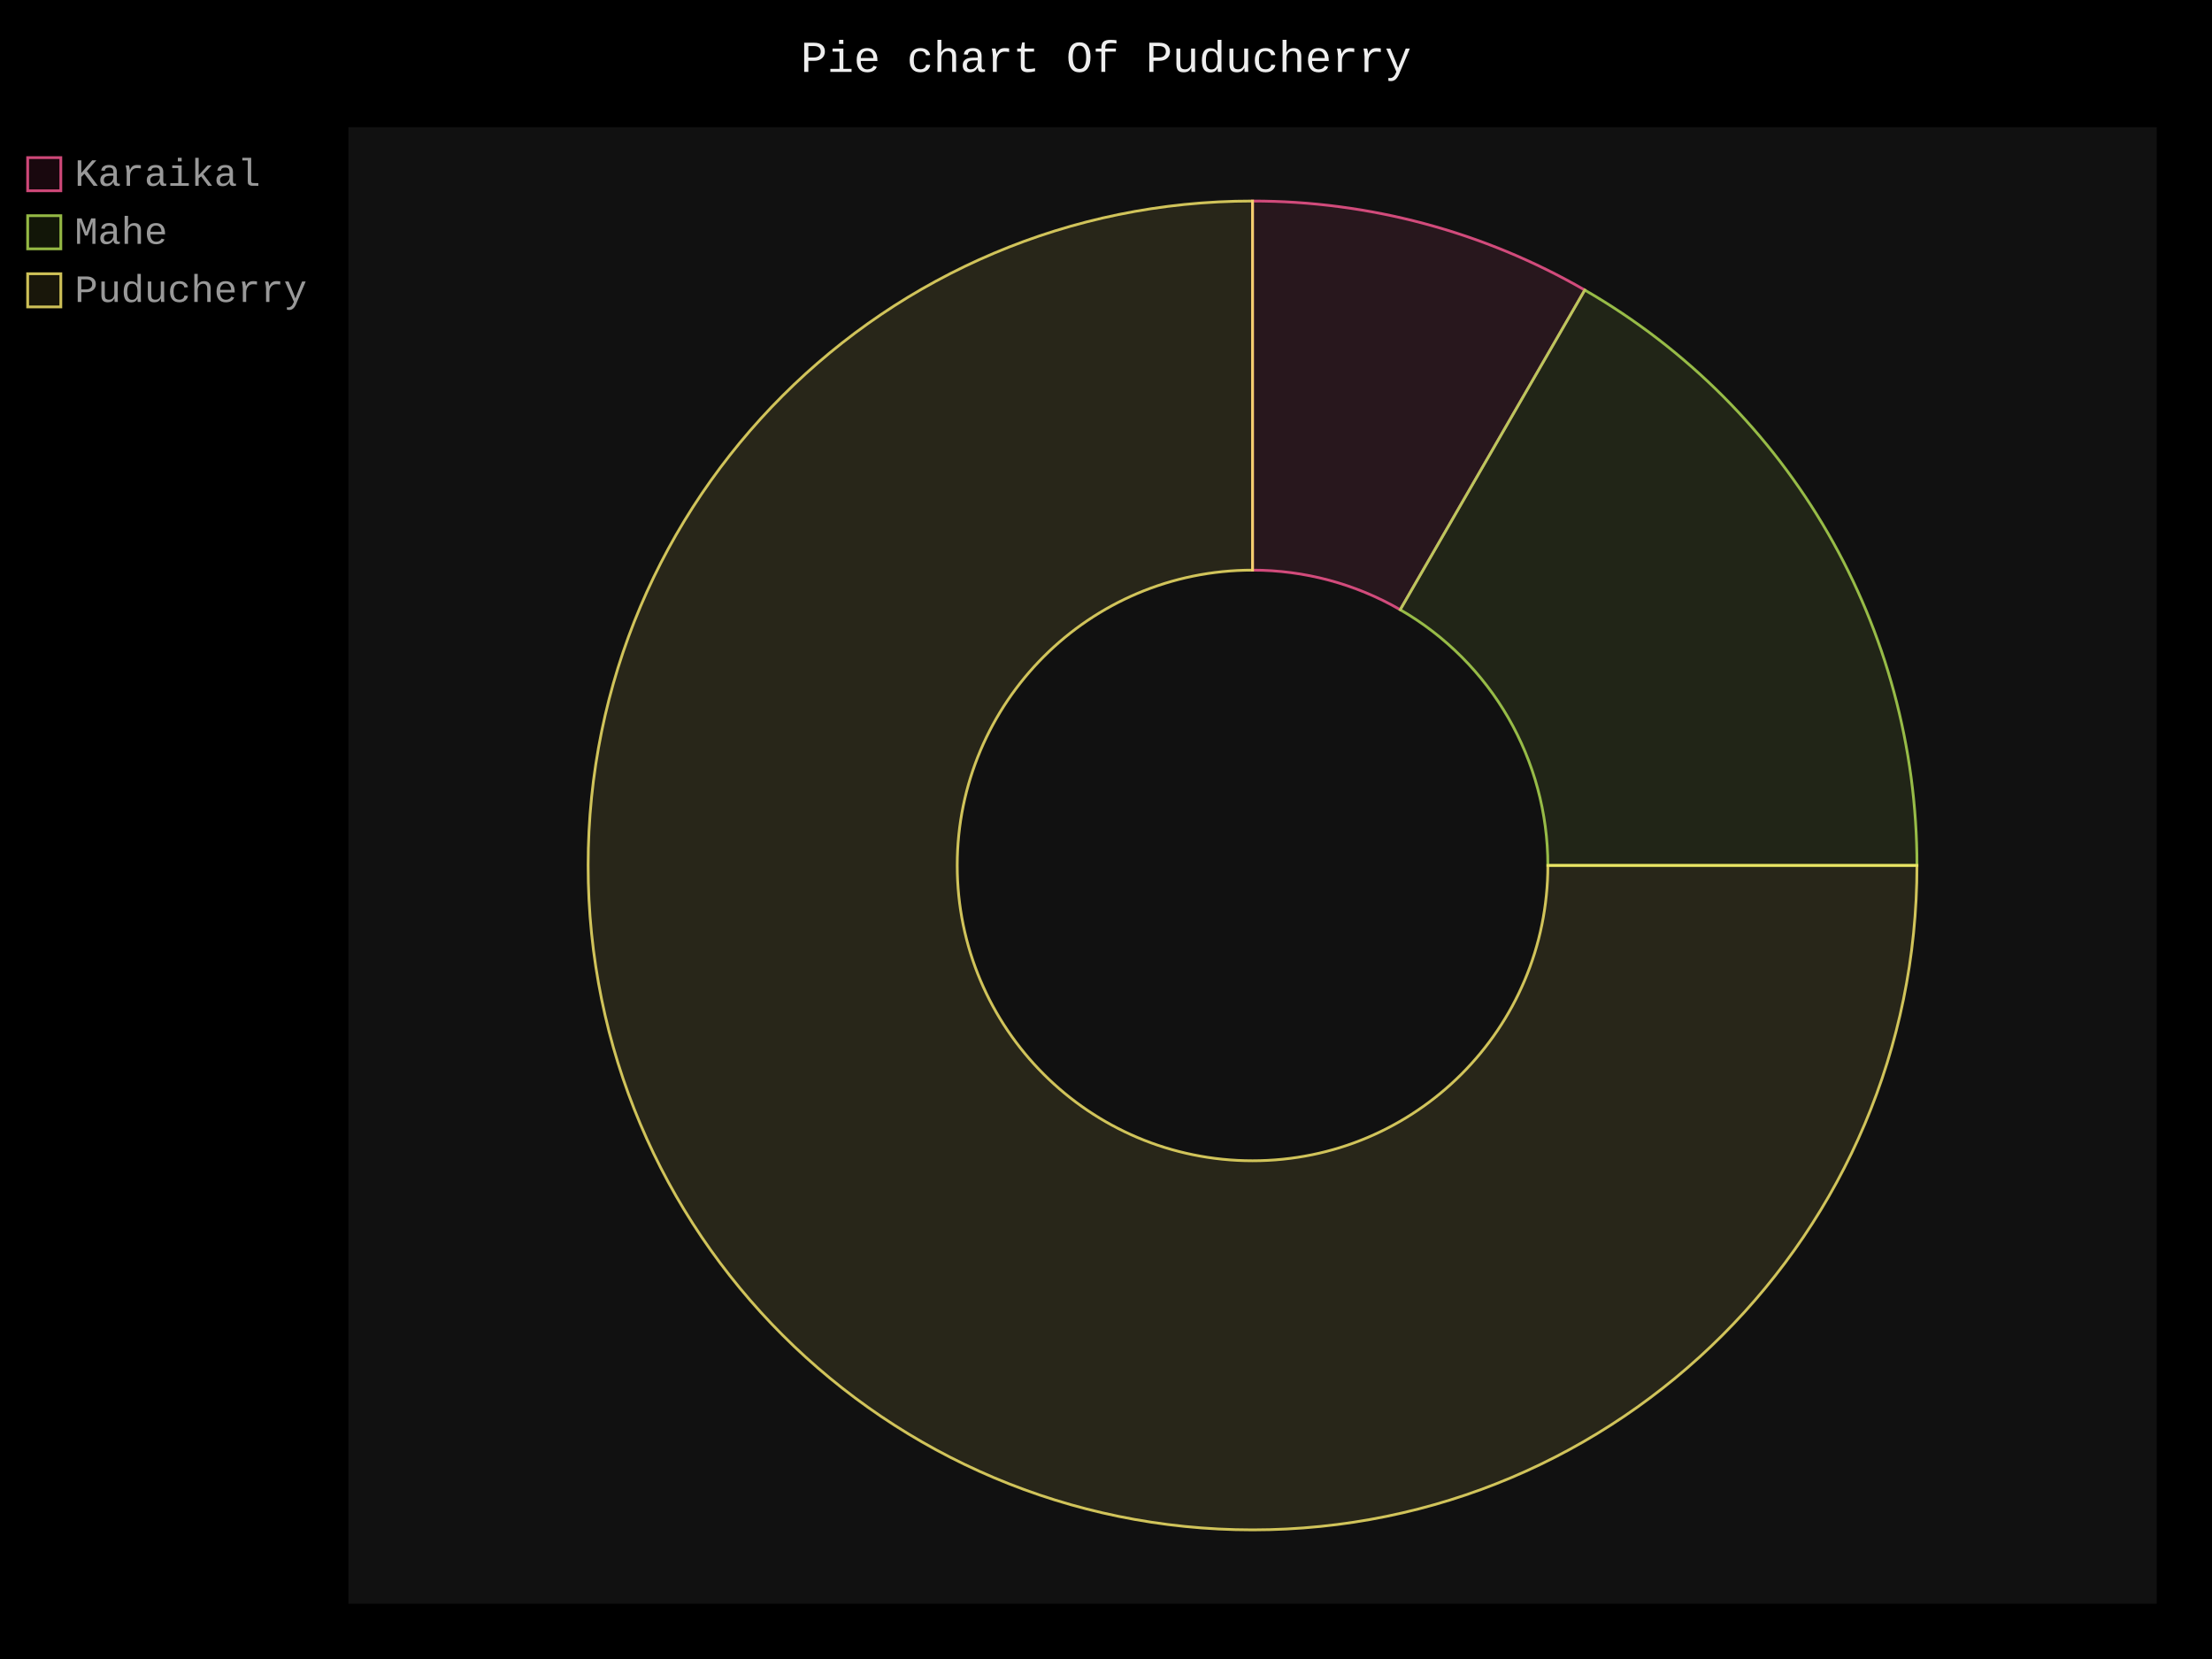
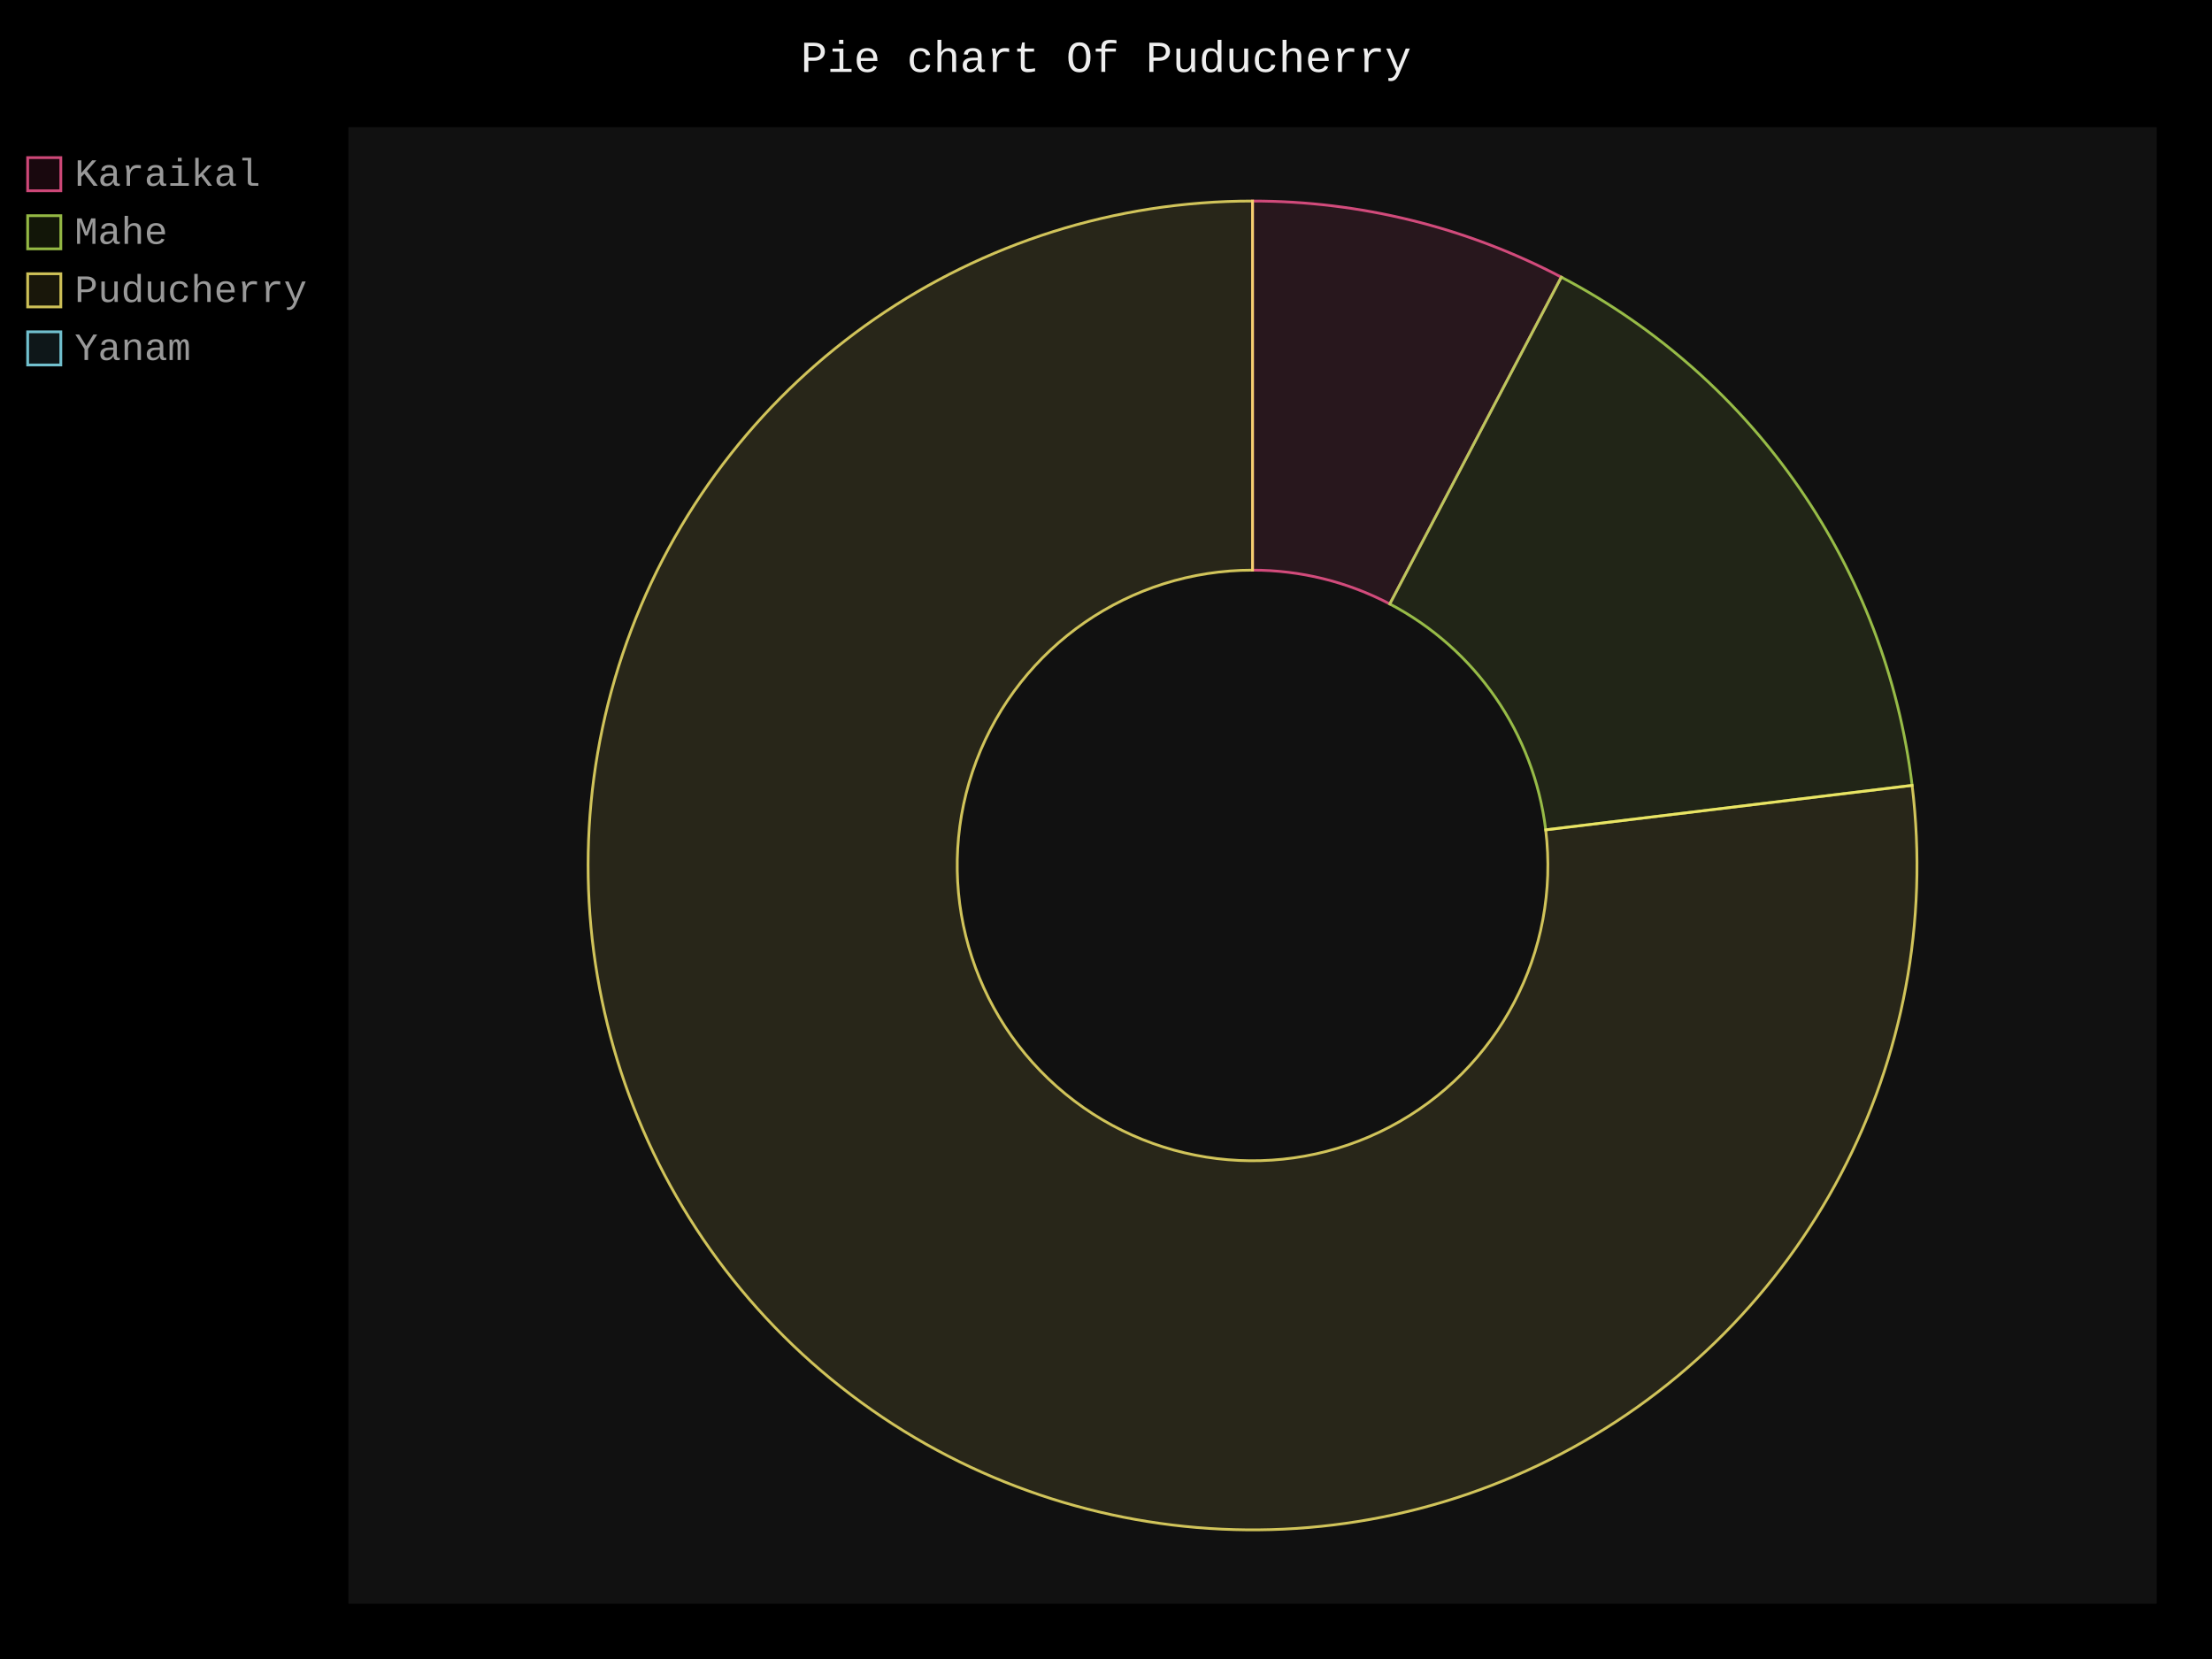
- <svg xmlns="http://www.w3.org/2000/svg" id="chart-3b87fd09-e54e-4460-a0ff-3bb7e170483a" class="pygal-chart" viewBox="0 0 800 600">
+ <svg xmlns="http://www.w3.org/2000/svg" id="chart-1294c4d8-454d-4a62-8b84-f3c3a97d0ea7" class="pygal-chart" viewBox="0 0 800 600">
  <defs>
-     <style type="text/css">#chart-3b87fd09-e54e-4460-a0ff-3bb7e170483a{-webkit-user-select:none;-webkit-font-smoothing:antialiased;font-family:Consolas,"Liberation Mono",Menlo,Courier,monospace}#chart-3b87fd09-e54e-4460-a0ff-3bb7e170483a .title{font-family:Consolas,"Liberation Mono",Menlo,Courier,monospace;font-size:16px}#chart-3b87fd09-e54e-4460-a0ff-3bb7e170483a .legends .legend text{font-family:Consolas,"Liberation Mono",Menlo,Courier,monospace;font-size:14px}#chart-3b87fd09-e54e-4460-a0ff-3bb7e170483a .axis text{font-family:Consolas,"Liberation Mono",Menlo,Courier,monospace;font-size:10px}#chart-3b87fd09-e54e-4460-a0ff-3bb7e170483a .axis text.major{font-family:Consolas,"Liberation Mono",Menlo,Courier,monospace;font-size:10px}#chart-3b87fd09-e54e-4460-a0ff-3bb7e170483a .text-overlay text.value{font-family:Consolas,"Liberation Mono",Menlo,Courier,monospace;font-size:16px}#chart-3b87fd09-e54e-4460-a0ff-3bb7e170483a .text-overlay text.label{font-family:Consolas,"Liberation Mono",Menlo,Courier,monospace;font-size:10px}#chart-3b87fd09-e54e-4460-a0ff-3bb7e170483a .tooltip{font-family:Consolas,"Liberation Mono",Menlo,Courier,monospace;font-size:14px}#chart-3b87fd09-e54e-4460-a0ff-3bb7e170483a text.no_data{font-family:Consolas,"Liberation Mono",Menlo,Courier,monospace;font-size:64px}
- #chart-3b87fd09-e54e-4460-a0ff-3bb7e170483a{background-color:black}#chart-3b87fd09-e54e-4460-a0ff-3bb7e170483a path,#chart-3b87fd09-e54e-4460-a0ff-3bb7e170483a line,#chart-3b87fd09-e54e-4460-a0ff-3bb7e170483a rect,#chart-3b87fd09-e54e-4460-a0ff-3bb7e170483a circle{-webkit-transition:1s ease-out;-moz-transition:1s ease-out;transition:1s ease-out}#chart-3b87fd09-e54e-4460-a0ff-3bb7e170483a .graph &gt; .background{fill:black}#chart-3b87fd09-e54e-4460-a0ff-3bb7e170483a .plot &gt; .background{fill:#111}#chart-3b87fd09-e54e-4460-a0ff-3bb7e170483a .graph{fill:#999}#chart-3b87fd09-e54e-4460-a0ff-3bb7e170483a text.no_data{fill:#eee}#chart-3b87fd09-e54e-4460-a0ff-3bb7e170483a .title{fill:#eee}#chart-3b87fd09-e54e-4460-a0ff-3bb7e170483a .legends .legend text{fill:#999}#chart-3b87fd09-e54e-4460-a0ff-3bb7e170483a .legends .legend:hover text{fill:#eee}#chart-3b87fd09-e54e-4460-a0ff-3bb7e170483a .axis .line{stroke:#eee}#chart-3b87fd09-e54e-4460-a0ff-3bb7e170483a .axis .guide.line{stroke:#555}#chart-3b87fd09-e54e-4460-a0ff-3bb7e170483a .axis .major.line{stroke:#999}#chart-3b87fd09-e54e-4460-a0ff-3bb7e170483a .axis text.major{fill:#eee}#chart-3b87fd09-e54e-4460-a0ff-3bb7e170483a .axis.y .guides:hover .guide.line,#chart-3b87fd09-e54e-4460-a0ff-3bb7e170483a .line-graph .axis.x .guides:hover .guide.line,#chart-3b87fd09-e54e-4460-a0ff-3bb7e170483a .stackedline-graph .axis.x .guides:hover .guide.line,#chart-3b87fd09-e54e-4460-a0ff-3bb7e170483a .xy-graph .axis.x .guides:hover .guide.line{stroke:#eee}#chart-3b87fd09-e54e-4460-a0ff-3bb7e170483a .axis .guides:hover text{fill:#eee}#chart-3b87fd09-e54e-4460-a0ff-3bb7e170483a .reactive{fill-opacity:.1;stroke-opacity:.8}#chart-3b87fd09-e54e-4460-a0ff-3bb7e170483a .ci{stroke:#999}#chart-3b87fd09-e54e-4460-a0ff-3bb7e170483a .reactive.active,#chart-3b87fd09-e54e-4460-a0ff-3bb7e170483a .active .reactive{fill-opacity:.75;stroke-opacity:.9;stroke-width:4}#chart-3b87fd09-e54e-4460-a0ff-3bb7e170483a .ci .reactive.active{stroke-width:1.5}#chart-3b87fd09-e54e-4460-a0ff-3bb7e170483a .series text{fill:#eee}#chart-3b87fd09-e54e-4460-a0ff-3bb7e170483a .tooltip rect{fill:#111;stroke:#eee;-webkit-transition:opacity 1s ease-out;-moz-transition:opacity 1s ease-out;transition:opacity 1s ease-out}#chart-3b87fd09-e54e-4460-a0ff-3bb7e170483a .tooltip .label{fill:#999}#chart-3b87fd09-e54e-4460-a0ff-3bb7e170483a .tooltip .label{fill:#999}#chart-3b87fd09-e54e-4460-a0ff-3bb7e170483a .tooltip .legend{font-size:.8em;fill:#555}#chart-3b87fd09-e54e-4460-a0ff-3bb7e170483a .tooltip .x_label{font-size:.6em;fill:#eee}#chart-3b87fd09-e54e-4460-a0ff-3bb7e170483a .tooltip .xlink{font-size:.5em;text-decoration:underline}#chart-3b87fd09-e54e-4460-a0ff-3bb7e170483a .tooltip .value{font-size:1.5em}#chart-3b87fd09-e54e-4460-a0ff-3bb7e170483a .bound{font-size:.5em}#chart-3b87fd09-e54e-4460-a0ff-3bb7e170483a .max-value{font-size:.75em;fill:#555}#chart-3b87fd09-e54e-4460-a0ff-3bb7e170483a .map-element{fill:#111;stroke:#555 !important}#chart-3b87fd09-e54e-4460-a0ff-3bb7e170483a .map-element .reactive{fill-opacity:inherit;stroke-opacity:inherit}#chart-3b87fd09-e54e-4460-a0ff-3bb7e170483a .color-0,#chart-3b87fd09-e54e-4460-a0ff-3bb7e170483a .color-0 a:visited{stroke:#ff5995;fill:#ff5995}#chart-3b87fd09-e54e-4460-a0ff-3bb7e170483a .color-1,#chart-3b87fd09-e54e-4460-a0ff-3bb7e170483a .color-1 a:visited{stroke:#b6e354;fill:#b6e354}#chart-3b87fd09-e54e-4460-a0ff-3bb7e170483a .color-2,#chart-3b87fd09-e54e-4460-a0ff-3bb7e170483a .color-2 a:visited{stroke:#feed6c;fill:#feed6c}#chart-3b87fd09-e54e-4460-a0ff-3bb7e170483a .text-overlay .color-0 text{fill:black}#chart-3b87fd09-e54e-4460-a0ff-3bb7e170483a .text-overlay .color-1 text{fill:black}#chart-3b87fd09-e54e-4460-a0ff-3bb7e170483a .text-overlay .color-2 text{fill:black}
- #chart-3b87fd09-e54e-4460-a0ff-3bb7e170483a text.no_data{text-anchor:middle}#chart-3b87fd09-e54e-4460-a0ff-3bb7e170483a .guide.line{fill:none}#chart-3b87fd09-e54e-4460-a0ff-3bb7e170483a .centered{text-anchor:middle}#chart-3b87fd09-e54e-4460-a0ff-3bb7e170483a .title{text-anchor:middle}#chart-3b87fd09-e54e-4460-a0ff-3bb7e170483a .legends .legend text{fill-opacity:1}#chart-3b87fd09-e54e-4460-a0ff-3bb7e170483a .axis.x text{text-anchor:middle}#chart-3b87fd09-e54e-4460-a0ff-3bb7e170483a .axis.x:not(.web) text[transform]{text-anchor:start}#chart-3b87fd09-e54e-4460-a0ff-3bb7e170483a .axis.x:not(.web) text[transform].backwards{text-anchor:end}#chart-3b87fd09-e54e-4460-a0ff-3bb7e170483a .axis.y text{text-anchor:end}#chart-3b87fd09-e54e-4460-a0ff-3bb7e170483a .axis.y text[transform].backwards{text-anchor:start}#chart-3b87fd09-e54e-4460-a0ff-3bb7e170483a .axis.y2 text{text-anchor:start}#chart-3b87fd09-e54e-4460-a0ff-3bb7e170483a .axis.y2 text[transform].backwards{text-anchor:end}#chart-3b87fd09-e54e-4460-a0ff-3bb7e170483a .axis .guide.line{stroke-dasharray:4,4}#chart-3b87fd09-e54e-4460-a0ff-3bb7e170483a .axis .major.guide.line{stroke-dasharray:6,6}#chart-3b87fd09-e54e-4460-a0ff-3bb7e170483a .horizontal .axis.y .guide.line,#chart-3b87fd09-e54e-4460-a0ff-3bb7e170483a .horizontal .axis.y2 .guide.line,#chart-3b87fd09-e54e-4460-a0ff-3bb7e170483a .vertical .axis.x .guide.line{opacity:0}#chart-3b87fd09-e54e-4460-a0ff-3bb7e170483a .horizontal .axis.always_show .guide.line,#chart-3b87fd09-e54e-4460-a0ff-3bb7e170483a .vertical .axis.always_show .guide.line{opacity:1 !important}#chart-3b87fd09-e54e-4460-a0ff-3bb7e170483a .axis.y .guides:hover .guide.line,#chart-3b87fd09-e54e-4460-a0ff-3bb7e170483a .axis.y2 .guides:hover .guide.line,#chart-3b87fd09-e54e-4460-a0ff-3bb7e170483a .axis.x .guides:hover .guide.line{opacity:1}#chart-3b87fd09-e54e-4460-a0ff-3bb7e170483a .axis .guides:hover text{opacity:1}#chart-3b87fd09-e54e-4460-a0ff-3bb7e170483a .nofill{fill:none}#chart-3b87fd09-e54e-4460-a0ff-3bb7e170483a .subtle-fill{fill-opacity:.2}#chart-3b87fd09-e54e-4460-a0ff-3bb7e170483a .dot{stroke-width:1px;fill-opacity:1}#chart-3b87fd09-e54e-4460-a0ff-3bb7e170483a .dot.active{stroke-width:5px}#chart-3b87fd09-e54e-4460-a0ff-3bb7e170483a .dot.negative{fill:transparent}#chart-3b87fd09-e54e-4460-a0ff-3bb7e170483a text,#chart-3b87fd09-e54e-4460-a0ff-3bb7e170483a tspan{stroke:none !important}#chart-3b87fd09-e54e-4460-a0ff-3bb7e170483a .series text.active{opacity:1}#chart-3b87fd09-e54e-4460-a0ff-3bb7e170483a .tooltip rect{fill-opacity:.95;stroke-width:.5}#chart-3b87fd09-e54e-4460-a0ff-3bb7e170483a .tooltip text{fill-opacity:1}#chart-3b87fd09-e54e-4460-a0ff-3bb7e170483a .showable{visibility:hidden}#chart-3b87fd09-e54e-4460-a0ff-3bb7e170483a .showable.shown{visibility:visible}#chart-3b87fd09-e54e-4460-a0ff-3bb7e170483a .gauge-background{fill:rgba(229,229,229,1);stroke:none}#chart-3b87fd09-e54e-4460-a0ff-3bb7e170483a .bg-lines{stroke:black;stroke-width:2px}</style>
+     <style type="text/css">#chart-1294c4d8-454d-4a62-8b84-f3c3a97d0ea7{-webkit-user-select:none;-webkit-font-smoothing:antialiased;font-family:Consolas,"Liberation Mono",Menlo,Courier,monospace}#chart-1294c4d8-454d-4a62-8b84-f3c3a97d0ea7 .title{font-family:Consolas,"Liberation Mono",Menlo,Courier,monospace;font-size:16px}#chart-1294c4d8-454d-4a62-8b84-f3c3a97d0ea7 .legends .legend text{font-family:Consolas,"Liberation Mono",Menlo,Courier,monospace;font-size:14px}#chart-1294c4d8-454d-4a62-8b84-f3c3a97d0ea7 .axis text{font-family:Consolas,"Liberation Mono",Menlo,Courier,monospace;font-size:10px}#chart-1294c4d8-454d-4a62-8b84-f3c3a97d0ea7 .axis text.major{font-family:Consolas,"Liberation Mono",Menlo,Courier,monospace;font-size:10px}#chart-1294c4d8-454d-4a62-8b84-f3c3a97d0ea7 .text-overlay text.value{font-family:Consolas,"Liberation Mono",Menlo,Courier,monospace;font-size:16px}#chart-1294c4d8-454d-4a62-8b84-f3c3a97d0ea7 .text-overlay text.label{font-family:Consolas,"Liberation Mono",Menlo,Courier,monospace;font-size:10px}#chart-1294c4d8-454d-4a62-8b84-f3c3a97d0ea7 .tooltip{font-family:Consolas,"Liberation Mono",Menlo,Courier,monospace;font-size:14px}#chart-1294c4d8-454d-4a62-8b84-f3c3a97d0ea7 text.no_data{font-family:Consolas,"Liberation Mono",Menlo,Courier,monospace;font-size:64px}
+ #chart-1294c4d8-454d-4a62-8b84-f3c3a97d0ea7{background-color:black}#chart-1294c4d8-454d-4a62-8b84-f3c3a97d0ea7 path,#chart-1294c4d8-454d-4a62-8b84-f3c3a97d0ea7 line,#chart-1294c4d8-454d-4a62-8b84-f3c3a97d0ea7 rect,#chart-1294c4d8-454d-4a62-8b84-f3c3a97d0ea7 circle{-webkit-transition:1s ease-out;-moz-transition:1s ease-out;transition:1s ease-out}#chart-1294c4d8-454d-4a62-8b84-f3c3a97d0ea7 .graph &gt; .background{fill:black}#chart-1294c4d8-454d-4a62-8b84-f3c3a97d0ea7 .plot &gt; .background{fill:#111}#chart-1294c4d8-454d-4a62-8b84-f3c3a97d0ea7 .graph{fill:#999}#chart-1294c4d8-454d-4a62-8b84-f3c3a97d0ea7 text.no_data{fill:#eee}#chart-1294c4d8-454d-4a62-8b84-f3c3a97d0ea7 .title{fill:#eee}#chart-1294c4d8-454d-4a62-8b84-f3c3a97d0ea7 .legends .legend text{fill:#999}#chart-1294c4d8-454d-4a62-8b84-f3c3a97d0ea7 .legends .legend:hover text{fill:#eee}#chart-1294c4d8-454d-4a62-8b84-f3c3a97d0ea7 .axis .line{stroke:#eee}#chart-1294c4d8-454d-4a62-8b84-f3c3a97d0ea7 .axis .guide.line{stroke:#555}#chart-1294c4d8-454d-4a62-8b84-f3c3a97d0ea7 .axis .major.line{stroke:#999}#chart-1294c4d8-454d-4a62-8b84-f3c3a97d0ea7 .axis text.major{fill:#eee}#chart-1294c4d8-454d-4a62-8b84-f3c3a97d0ea7 .axis.y .guides:hover .guide.line,#chart-1294c4d8-454d-4a62-8b84-f3c3a97d0ea7 .line-graph .axis.x .guides:hover .guide.line,#chart-1294c4d8-454d-4a62-8b84-f3c3a97d0ea7 .stackedline-graph .axis.x .guides:hover .guide.line,#chart-1294c4d8-454d-4a62-8b84-f3c3a97d0ea7 .xy-graph .axis.x .guides:hover .guide.line{stroke:#eee}#chart-1294c4d8-454d-4a62-8b84-f3c3a97d0ea7 .axis .guides:hover text{fill:#eee}#chart-1294c4d8-454d-4a62-8b84-f3c3a97d0ea7 .reactive{fill-opacity:.1;stroke-opacity:.8}#chart-1294c4d8-454d-4a62-8b84-f3c3a97d0ea7 .ci{stroke:#999}#chart-1294c4d8-454d-4a62-8b84-f3c3a97d0ea7 .reactive.active,#chart-1294c4d8-454d-4a62-8b84-f3c3a97d0ea7 .active .reactive{fill-opacity:.75;stroke-opacity:.9;stroke-width:4}#chart-1294c4d8-454d-4a62-8b84-f3c3a97d0ea7 .ci .reactive.active{stroke-width:1.5}#chart-1294c4d8-454d-4a62-8b84-f3c3a97d0ea7 .series text{fill:#eee}#chart-1294c4d8-454d-4a62-8b84-f3c3a97d0ea7 .tooltip rect{fill:#111;stroke:#eee;-webkit-transition:opacity 1s ease-out;-moz-transition:opacity 1s ease-out;transition:opacity 1s ease-out}#chart-1294c4d8-454d-4a62-8b84-f3c3a97d0ea7 .tooltip .label{fill:#999}#chart-1294c4d8-454d-4a62-8b84-f3c3a97d0ea7 .tooltip .label{fill:#999}#chart-1294c4d8-454d-4a62-8b84-f3c3a97d0ea7 .tooltip .legend{font-size:.8em;fill:#555}#chart-1294c4d8-454d-4a62-8b84-f3c3a97d0ea7 .tooltip .x_label{font-size:.6em;fill:#eee}#chart-1294c4d8-454d-4a62-8b84-f3c3a97d0ea7 .tooltip .xlink{font-size:.5em;text-decoration:underline}#chart-1294c4d8-454d-4a62-8b84-f3c3a97d0ea7 .tooltip .value{font-size:1.5em}#chart-1294c4d8-454d-4a62-8b84-f3c3a97d0ea7 .bound{font-size:.5em}#chart-1294c4d8-454d-4a62-8b84-f3c3a97d0ea7 .max-value{font-size:.75em;fill:#555}#chart-1294c4d8-454d-4a62-8b84-f3c3a97d0ea7 .map-element{fill:#111;stroke:#555 !important}#chart-1294c4d8-454d-4a62-8b84-f3c3a97d0ea7 .map-element .reactive{fill-opacity:inherit;stroke-opacity:inherit}#chart-1294c4d8-454d-4a62-8b84-f3c3a97d0ea7 .color-0,#chart-1294c4d8-454d-4a62-8b84-f3c3a97d0ea7 .color-0 a:visited{stroke:#ff5995;fill:#ff5995}#chart-1294c4d8-454d-4a62-8b84-f3c3a97d0ea7 .color-1,#chart-1294c4d8-454d-4a62-8b84-f3c3a97d0ea7 .color-1 a:visited{stroke:#b6e354;fill:#b6e354}#chart-1294c4d8-454d-4a62-8b84-f3c3a97d0ea7 .color-2,#chart-1294c4d8-454d-4a62-8b84-f3c3a97d0ea7 .color-2 a:visited{stroke:#feed6c;fill:#feed6c}#chart-1294c4d8-454d-4a62-8b84-f3c3a97d0ea7 .color-3,#chart-1294c4d8-454d-4a62-8b84-f3c3a97d0ea7 .color-3 a:visited{stroke:#8cedff;fill:#8cedff}#chart-1294c4d8-454d-4a62-8b84-f3c3a97d0ea7 .text-overlay .color-0 text{fill:black}#chart-1294c4d8-454d-4a62-8b84-f3c3a97d0ea7 .text-overlay .color-1 text{fill:black}#chart-1294c4d8-454d-4a62-8b84-f3c3a97d0ea7 .text-overlay .color-2 text{fill:black}#chart-1294c4d8-454d-4a62-8b84-f3c3a97d0ea7 .text-overlay .color-3 text{fill:black}
+ #chart-1294c4d8-454d-4a62-8b84-f3c3a97d0ea7 text.no_data{text-anchor:middle}#chart-1294c4d8-454d-4a62-8b84-f3c3a97d0ea7 .guide.line{fill:none}#chart-1294c4d8-454d-4a62-8b84-f3c3a97d0ea7 .centered{text-anchor:middle}#chart-1294c4d8-454d-4a62-8b84-f3c3a97d0ea7 .title{text-anchor:middle}#chart-1294c4d8-454d-4a62-8b84-f3c3a97d0ea7 .legends .legend text{fill-opacity:1}#chart-1294c4d8-454d-4a62-8b84-f3c3a97d0ea7 .axis.x text{text-anchor:middle}#chart-1294c4d8-454d-4a62-8b84-f3c3a97d0ea7 .axis.x:not(.web) text[transform]{text-anchor:start}#chart-1294c4d8-454d-4a62-8b84-f3c3a97d0ea7 .axis.x:not(.web) text[transform].backwards{text-anchor:end}#chart-1294c4d8-454d-4a62-8b84-f3c3a97d0ea7 .axis.y text{text-anchor:end}#chart-1294c4d8-454d-4a62-8b84-f3c3a97d0ea7 .axis.y text[transform].backwards{text-anchor:start}#chart-1294c4d8-454d-4a62-8b84-f3c3a97d0ea7 .axis.y2 text{text-anchor:start}#chart-1294c4d8-454d-4a62-8b84-f3c3a97d0ea7 .axis.y2 text[transform].backwards{text-anchor:end}#chart-1294c4d8-454d-4a62-8b84-f3c3a97d0ea7 .axis .guide.line{stroke-dasharray:4,4}#chart-1294c4d8-454d-4a62-8b84-f3c3a97d0ea7 .axis .major.guide.line{stroke-dasharray:6,6}#chart-1294c4d8-454d-4a62-8b84-f3c3a97d0ea7 .horizontal .axis.y .guide.line,#chart-1294c4d8-454d-4a62-8b84-f3c3a97d0ea7 .horizontal .axis.y2 .guide.line,#chart-1294c4d8-454d-4a62-8b84-f3c3a97d0ea7 .vertical .axis.x .guide.line{opacity:0}#chart-1294c4d8-454d-4a62-8b84-f3c3a97d0ea7 .horizontal .axis.always_show .guide.line,#chart-1294c4d8-454d-4a62-8b84-f3c3a97d0ea7 .vertical .axis.always_show .guide.line{opacity:1 !important}#chart-1294c4d8-454d-4a62-8b84-f3c3a97d0ea7 .axis.y .guides:hover .guide.line,#chart-1294c4d8-454d-4a62-8b84-f3c3a97d0ea7 .axis.y2 .guides:hover .guide.line,#chart-1294c4d8-454d-4a62-8b84-f3c3a97d0ea7 .axis.x .guides:hover .guide.line{opacity:1}#chart-1294c4d8-454d-4a62-8b84-f3c3a97d0ea7 .axis .guides:hover text{opacity:1}#chart-1294c4d8-454d-4a62-8b84-f3c3a97d0ea7 .nofill{fill:none}#chart-1294c4d8-454d-4a62-8b84-f3c3a97d0ea7 .subtle-fill{fill-opacity:.2}#chart-1294c4d8-454d-4a62-8b84-f3c3a97d0ea7 .dot{stroke-width:1px;fill-opacity:1}#chart-1294c4d8-454d-4a62-8b84-f3c3a97d0ea7 .dot.active{stroke-width:5px}#chart-1294c4d8-454d-4a62-8b84-f3c3a97d0ea7 .dot.negative{fill:transparent}#chart-1294c4d8-454d-4a62-8b84-f3c3a97d0ea7 text,#chart-1294c4d8-454d-4a62-8b84-f3c3a97d0ea7 tspan{stroke:none !important}#chart-1294c4d8-454d-4a62-8b84-f3c3a97d0ea7 .series text.active{opacity:1}#chart-1294c4d8-454d-4a62-8b84-f3c3a97d0ea7 .tooltip rect{fill-opacity:.95;stroke-width:.5}#chart-1294c4d8-454d-4a62-8b84-f3c3a97d0ea7 .tooltip text{fill-opacity:1}#chart-1294c4d8-454d-4a62-8b84-f3c3a97d0ea7 .showable{visibility:hidden}#chart-1294c4d8-454d-4a62-8b84-f3c3a97d0ea7 .showable.shown{visibility:visible}#chart-1294c4d8-454d-4a62-8b84-f3c3a97d0ea7 .gauge-background{fill:rgba(229,229,229,1);stroke:none}#chart-1294c4d8-454d-4a62-8b84-f3c3a97d0ea7 .bg-lines{stroke:black;stroke-width:2px}</style>
  </defs>
  <g class="graph pie-graph vertical">
    <rect class="background" height="600" width="800" x="0" y="0" />
    <g class="plot" transform="translate(126, 46)">
      <rect class="background" height="534" width="654.0" x="0" y="0" />
      <g class="series serie-0 color-0">
        <g class="slices">
          <g class="slice">
-             <path class="slice reactive tooltip-trigger" d="M327 26.7 A240.3 240.3 0 0 1 447.15 58.894 L380.4 174.508 A106.8 106.8 0 0 0 327 160.2 z" />
+             <path class="slice reactive tooltip-trigger" d="M327 26.7 A240.3 240.3 0 0 1 438.673 54.225 L376.632 172.433 A106.8 106.8 0 0 0 327 160.2 z" />
          </g>
        </g>
      </g>
      <g class="series serie-1 color-1">
        <g class="slices">
          <g class="slice">
-             <path class="slice reactive tooltip-trigger" d="M447.15 58.894 A240.3 240.3 0 0 1 567.3 267 L433.8 267 A106.8 106.8 0 0 0 380.4 174.508 z" />
+             <path class="slice reactive tooltip-trigger" d="M438.673 54.225 A240.3 240.3 0 0 1 565.548 238.035 L433.021 254.127 A106.8 106.8 0 0 0 376.632 172.433 z" />
          </g>
        </g>
      </g>
      <g class="series serie-2 color-2">
        <g class="slices">
          <g class="slice">
-             <path class="slice reactive tooltip-trigger" d="M567.3 267 A240.3 240.3 0 1 1 327 26.7 L327 160.2 A106.8 106.8 0 1 0 433.8 267 z" />
+             <path class="slice reactive tooltip-trigger" d="M565.548 238.035 A240.3 240.3 0 1 1 327 26.7 L327 160.2 A106.8 106.8 0 1 0 433.021 254.127 z" />
          </g>
+         </g>
+       </g>
+       <g class="series serie-3 color-3">
+         <g class="slices">
+           <g class="slice" />
        </g>
      </g>
    </g>
    <g class="titles">
      <text class="title plot_title" x="400.0" y="26">Pie chart Of Puducherry</text>
    </g>
    <g class="plot overlay" transform="translate(126, 46)">
      <g class="series serie-0 color-0" />
      <g class="series serie-1 color-1" />
      <g class="series serie-2 color-2" />
+       <g class="series serie-3 color-3" />
    </g>
    <g class="plot text-overlay" transform="translate(126, 46)">
      <g class="series serie-0 color-0" />
      <g class="series serie-1 color-1" />
      <g class="series serie-2 color-2" />
+       <g class="series serie-3 color-3" />
    </g>
    <g class="plot tooltip-overlay" transform="translate(126, 46)">
      <g class="tooltip" style="opacity: 0" transform="translate(0 0)">
        <rect class="tooltip-box" height="0" rx="0" ry="0" width="0" />
        <g class="text" />
      </g>
    </g>
    <g class="legends" transform="translate(10, 56)">
      <g class="legend reactive activate-serie" id="activate-serie-0">
        <rect class="color-0 reactive" height="12" width="12" x="0.0" y="1.0" />
        <text x="17.0" y="11.2">Karaikal</text>
      </g>
      <g class="legend reactive activate-serie" id="activate-serie-1">
        <rect class="color-1 reactive" height="12" width="12" x="0.0" y="22.0" />
        <text x="17.0" y="32.2">Mahe</text>
      </g>
      <g class="legend reactive activate-serie" id="activate-serie-2">
        <rect class="color-2 reactive" height="12" width="12" x="0.0" y="43.0" />
        <text x="17.0" y="53.2">Puducherry</text>
      </g>
+       <g class="legend reactive activate-serie" id="activate-serie-3">
+         <rect class="color-3 reactive" height="12" width="12" x="0.0" y="64.0" />
+         <text x="17.0" y="74.2">Yanam</text>
+       </g>
    </g>
    <g class="legends" transform="translate(790, 56)" />
  </g>
</svg>
